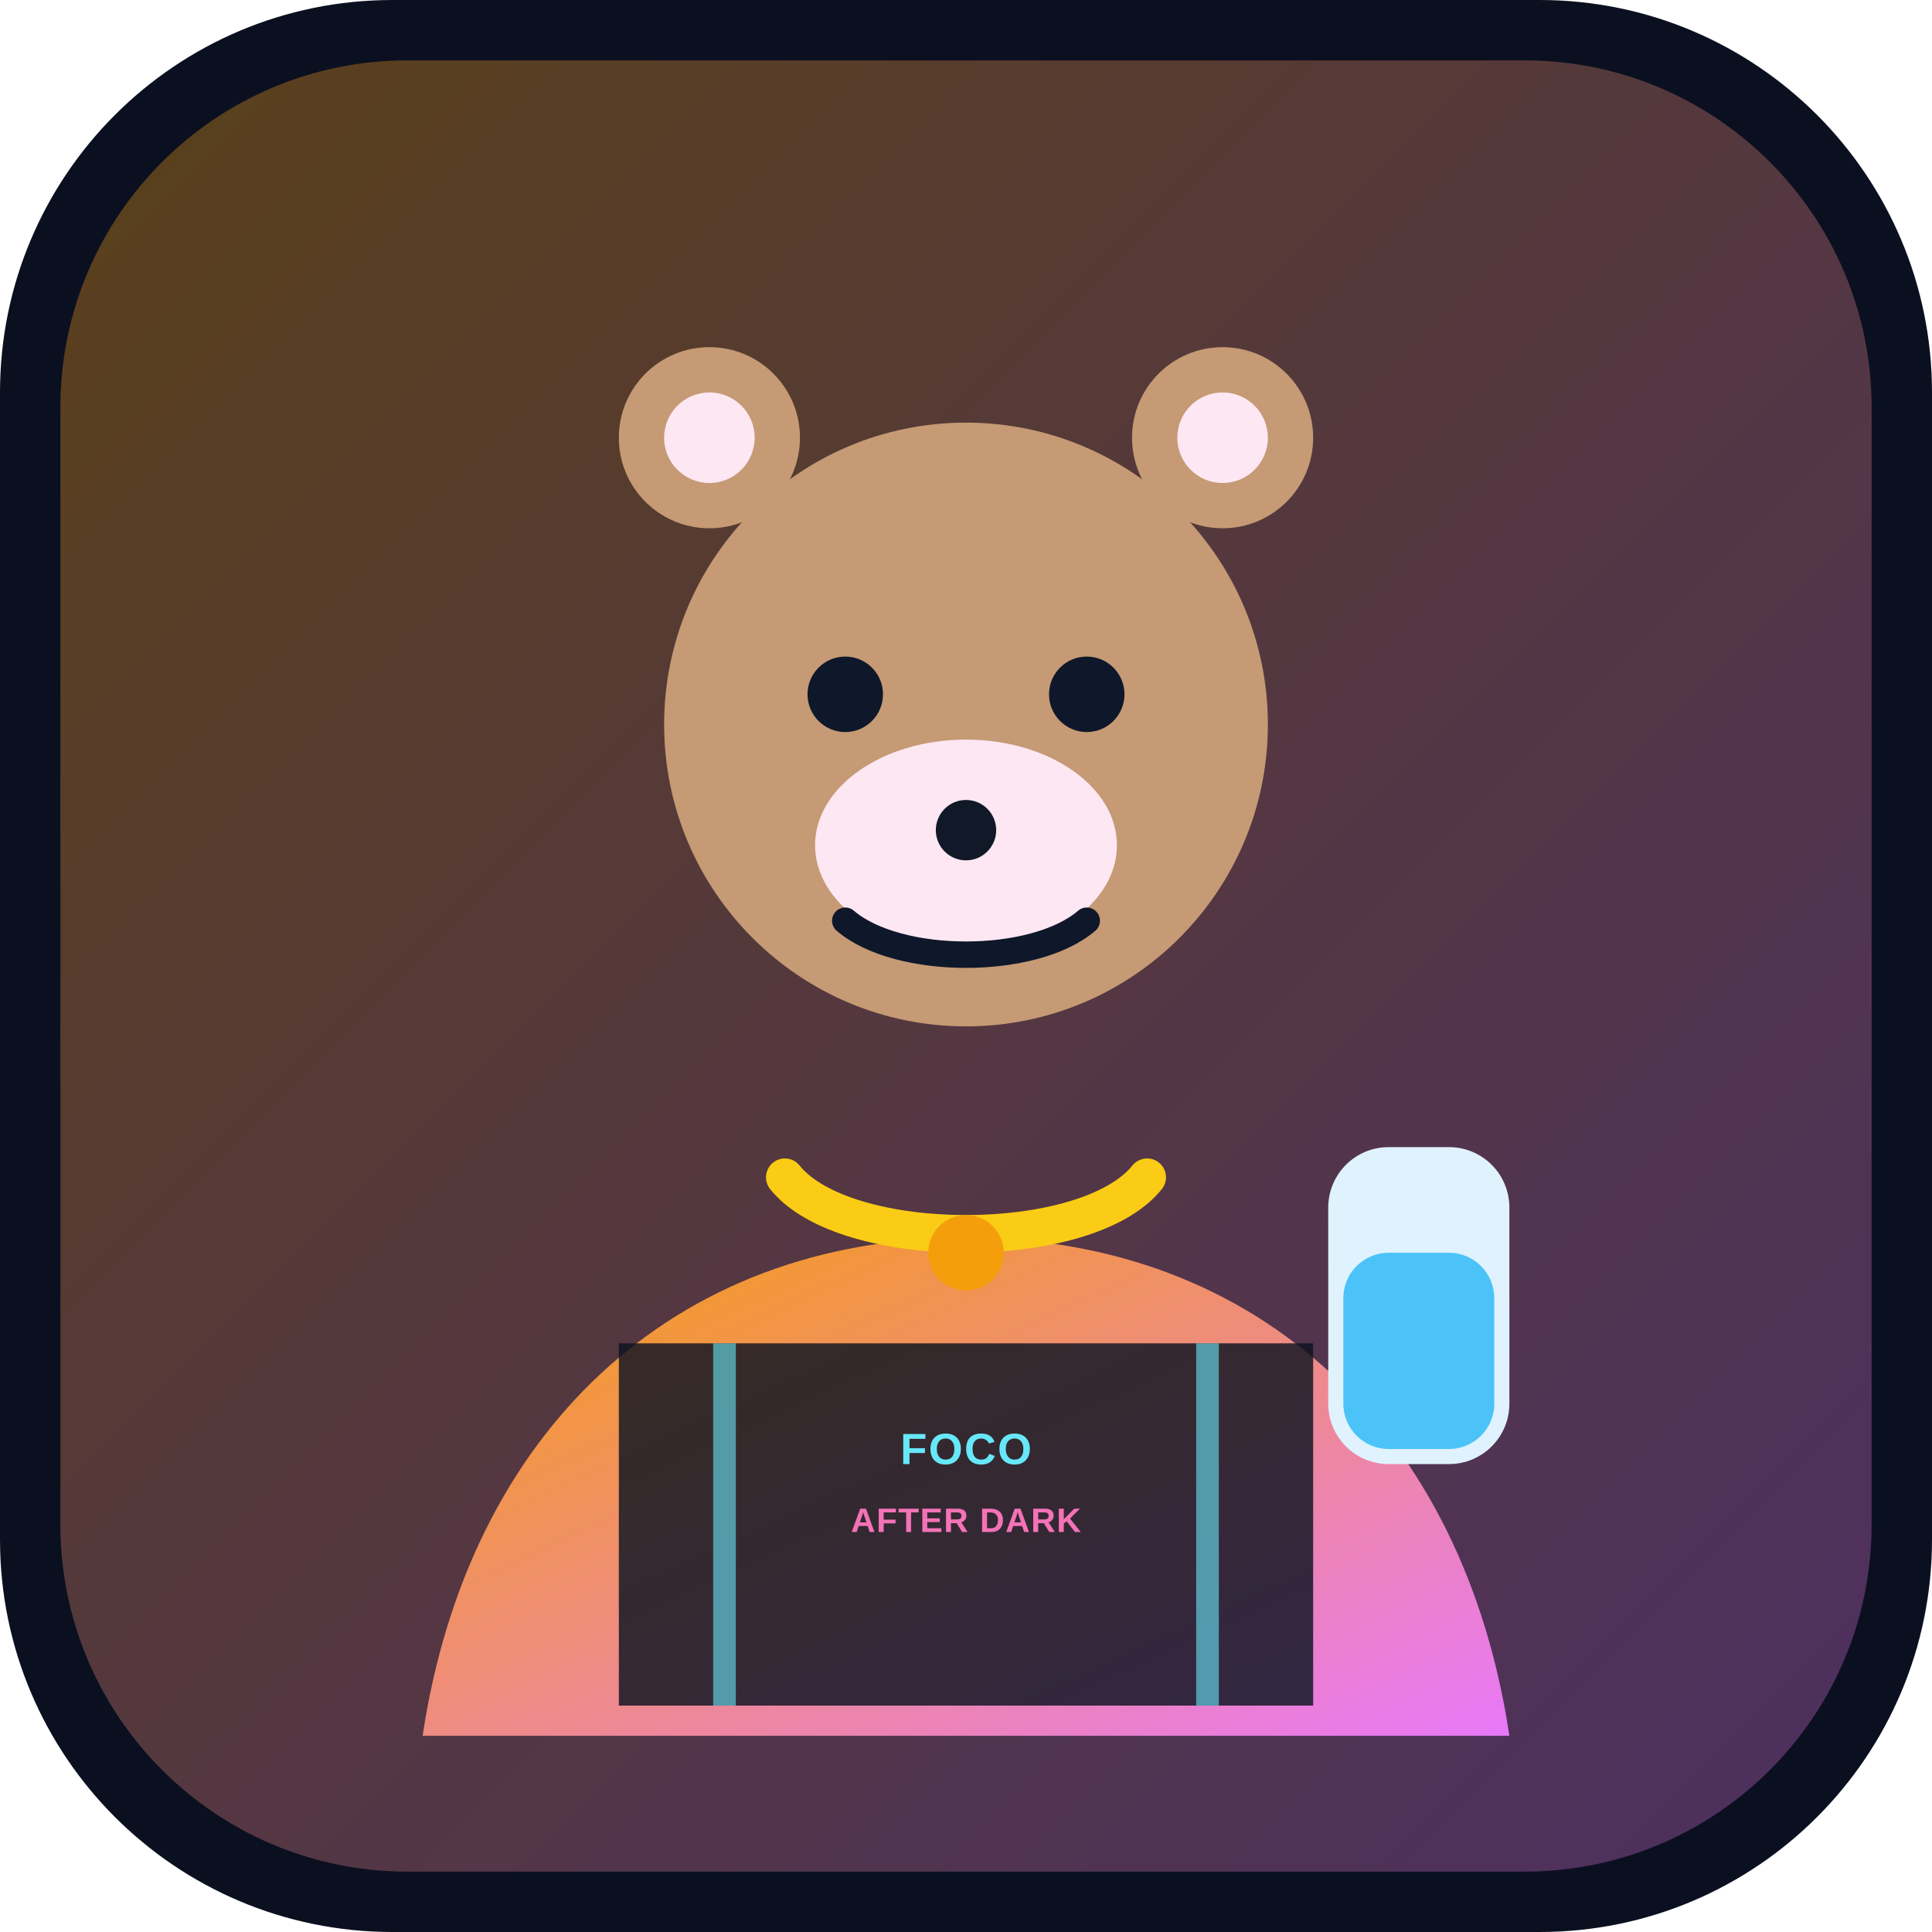
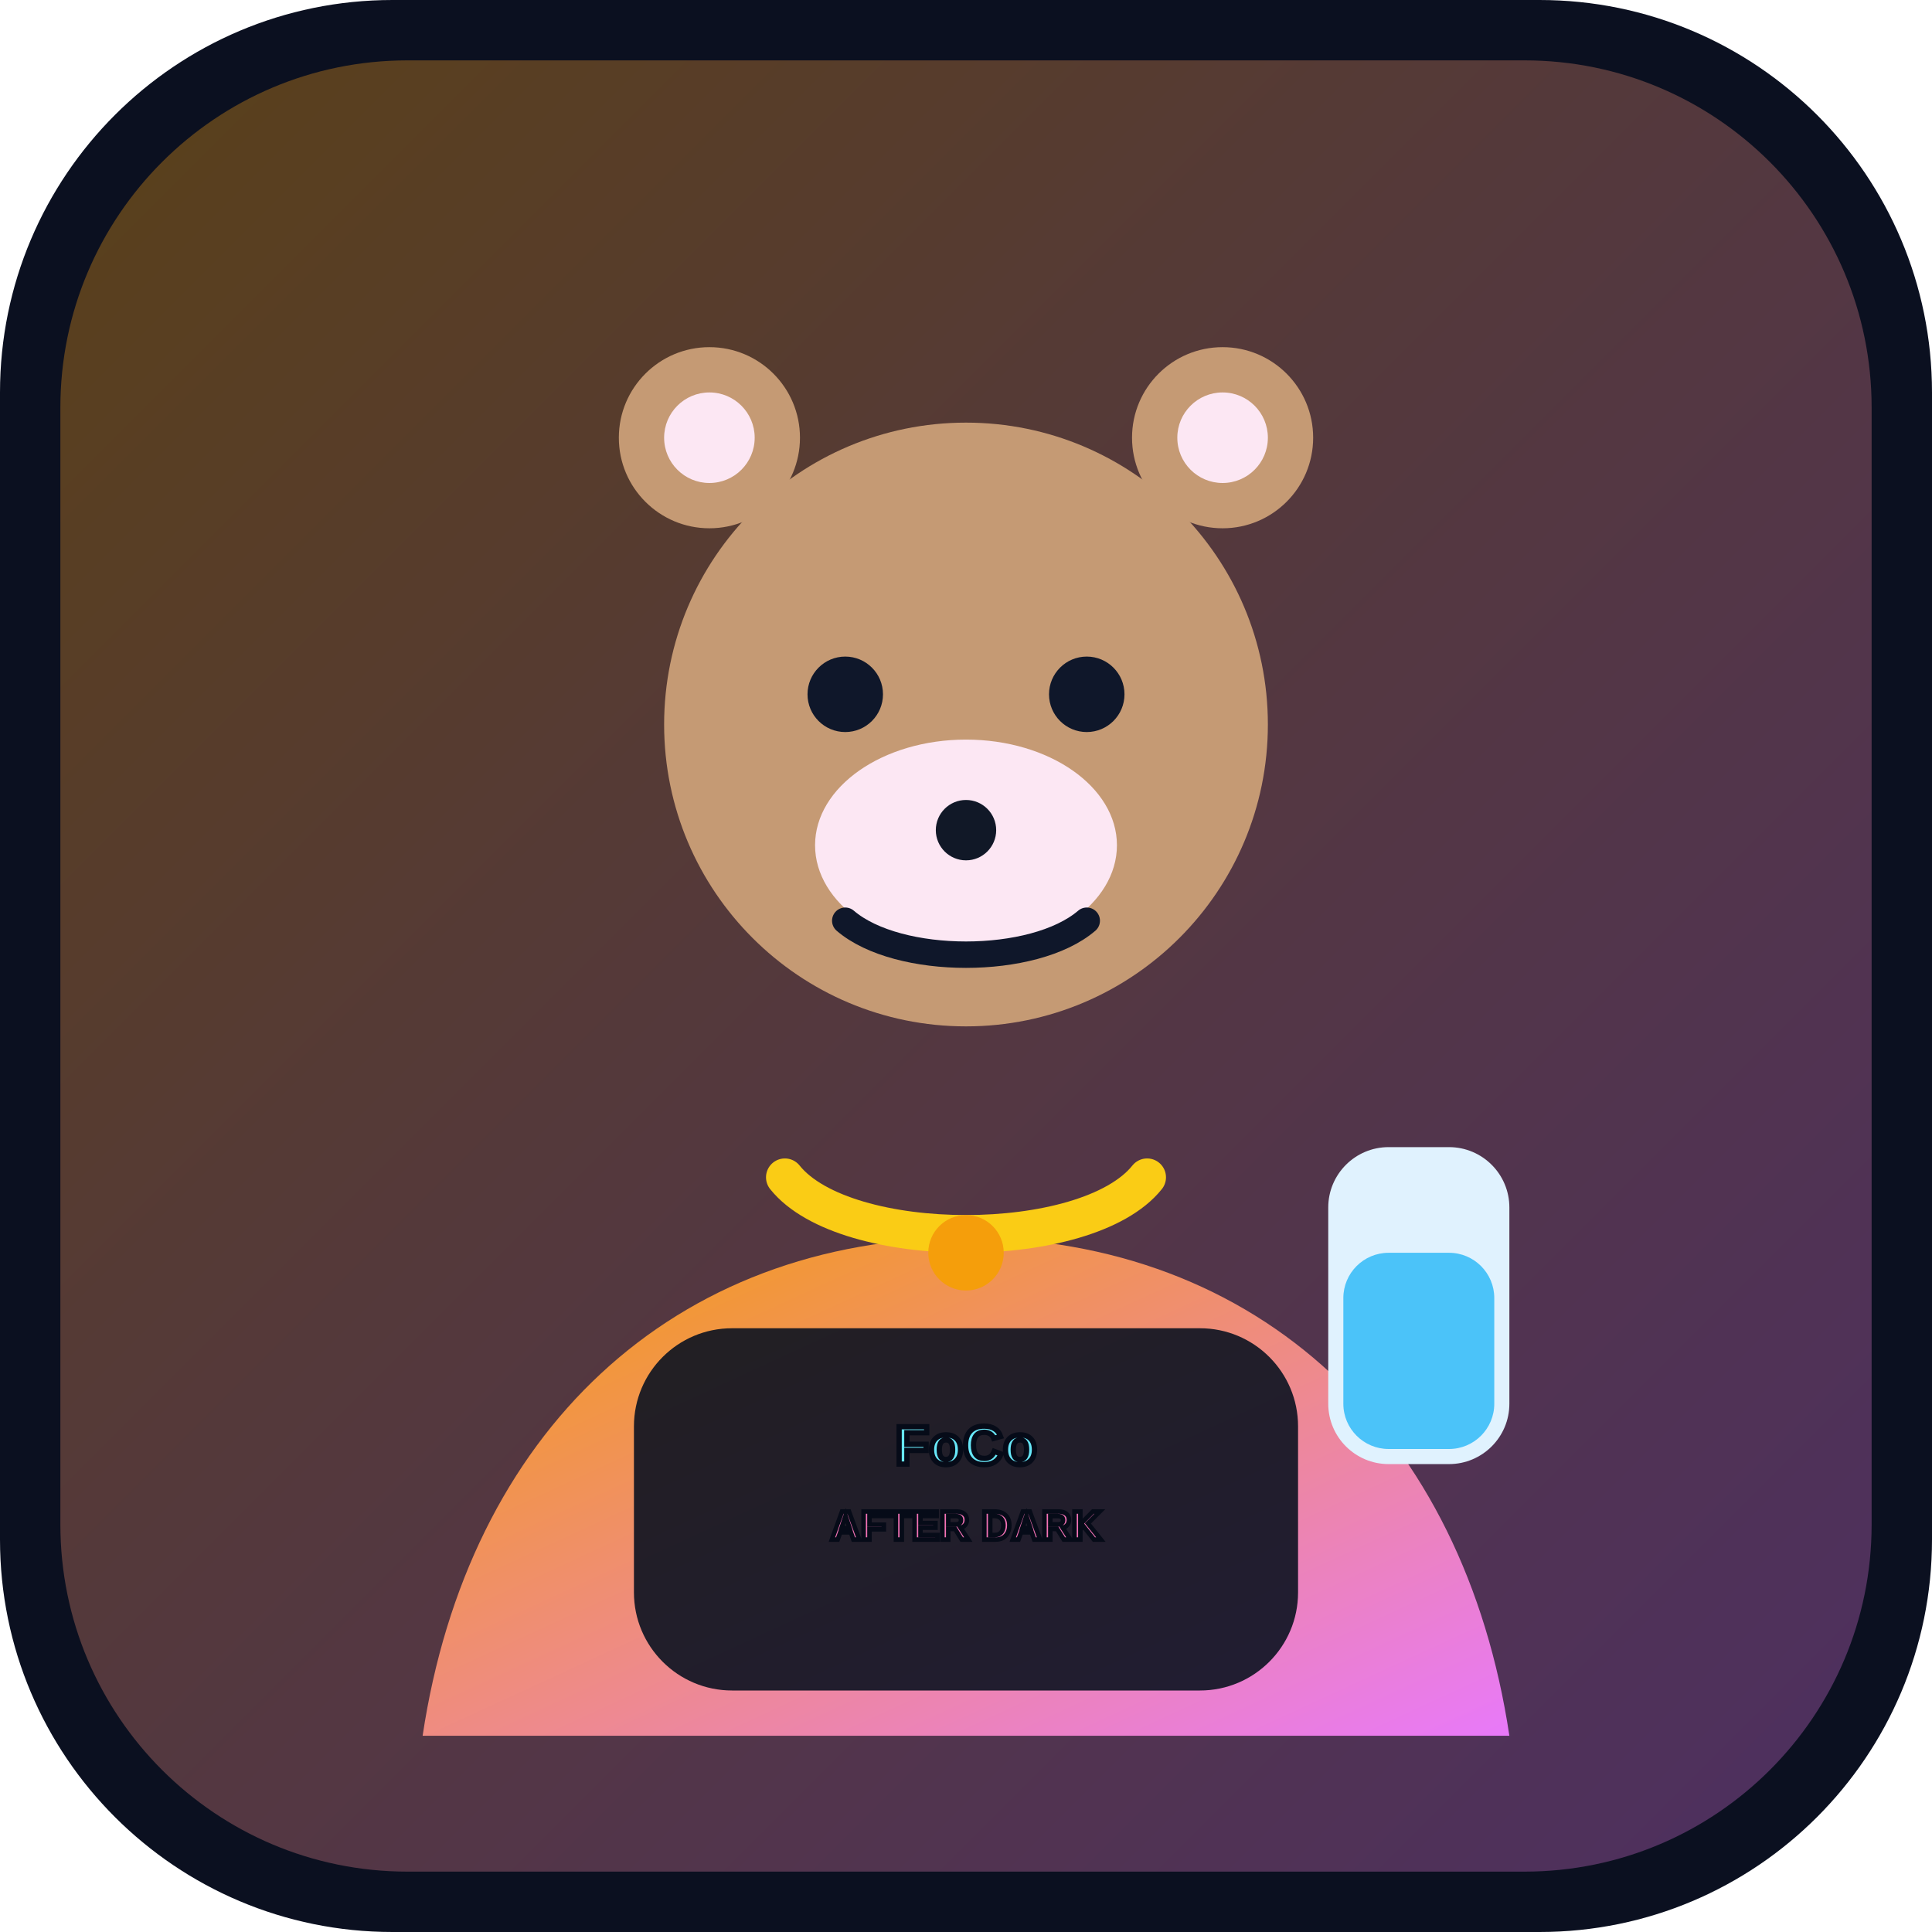
<svg xmlns="http://www.w3.org/2000/svg" viewBox="0 0 256 256" role="img" aria-label="Buzzed Bear">
  <defs>
    <linearGradient id="bg" x1="0" y1="0" x2="1" y2="1">
      <stop offset="0%" stop-color="#f59e0b" stop-opacity="0.34" />
      <stop offset="100%" stop-color="#e879f9" stop-opacity="0.30" />
    </linearGradient>
    <linearGradient id="shirt" x1="0" y1="0" x2="1" y2="1">
      <stop offset="0%" stop-color="#f59e0b" />
      <stop offset="100%" stop-color="#e879f9" />
    </linearGradient>
  </defs>
  <rect width="256" height="256" rx="52" fill="#0b1020" />
  <rect x="8" y="8" width="240" height="240" rx="46" fill="url(#bg)" />
  <circle cx="94" cy="58" r="12" fill="#c59a74" />
  <circle cx="162" cy="58" r="12" fill="#c59a74" />
  <circle cx="94" cy="58" r="6" fill="#fce7f3" />
  <circle cx="162" cy="58" r="6" fill="#fce7f3" />
  <circle cx="128" cy="96" r="40" fill="#c59a74" />
  <ellipse cx="128" cy="112" rx="20" ry="14" fill="#fce7f3" />
  <circle cx="112" cy="92" r="5" fill="#0f172a" />
  <circle cx="144" cy="92" r="5" fill="#0f172a" />
  <circle cx="128" cy="110" r="4" fill="#111827" />
  <path d="M112 122c7 6 25 6 32 0" fill="none" stroke="#0f172a" stroke-width="3.5" stroke-linecap="round" />
  <path d="M56 230c6-40 33-66 72-66s66 26 72 66" fill="url(#shirt)" />
-   <path d="M82 178h92v48H82z" fill="#0b1220" opacity="0.82" />
-   <path d="M96 178v48M160 178v48" stroke="#67e8f9" stroke-width="3" opacity="0.6" />
+   <rect x="84" y="176" width="88" height="48" rx="13" fill="#0b1220" opacity="0.9" />
  <path d="M104 156c8 10 40 10 48 0" fill="none" stroke="#facc15" stroke-width="5" stroke-linecap="round" />
  <circle cx="128" cy="166" r="5" fill="#f59e0b" />
-   <text x="128" y="194" text-anchor="middle" font-family="Arial, sans-serif" font-size="5.8" font-weight="700" fill="#67e8f9" letter-spacing="0.22">FOCO</text>
-   <text x="128" y="203" text-anchor="middle" font-family="Arial, sans-serif" font-size="4.5" font-weight="700" fill="#f472b6" letter-spacing="0.14">AFTER DARK</text>
+   <text x="128" y="194" text-anchor="middle" font-family="Arial, sans-serif" font-size="7.2" font-weight="700" fill="#67e8f9" stroke="#060b18" stroke-width="0.7" letter-spacing="0.10">FoCo</text>
+   <text x="128" y="204" text-anchor="middle" font-family="Arial, sans-serif" font-size="5.4" font-weight="700" fill="#f472b6" stroke="#060b18" stroke-width="0.6" letter-spacing="0.08">AFTER DARK</text>
  <rect x="176" y="152" width="24" height="42" rx="8" fill="#e0f2fe" />
  <rect x="178" y="166" width="20" height="26" rx="6" fill="#38bdf8" opacity="0.88" />
</svg>
